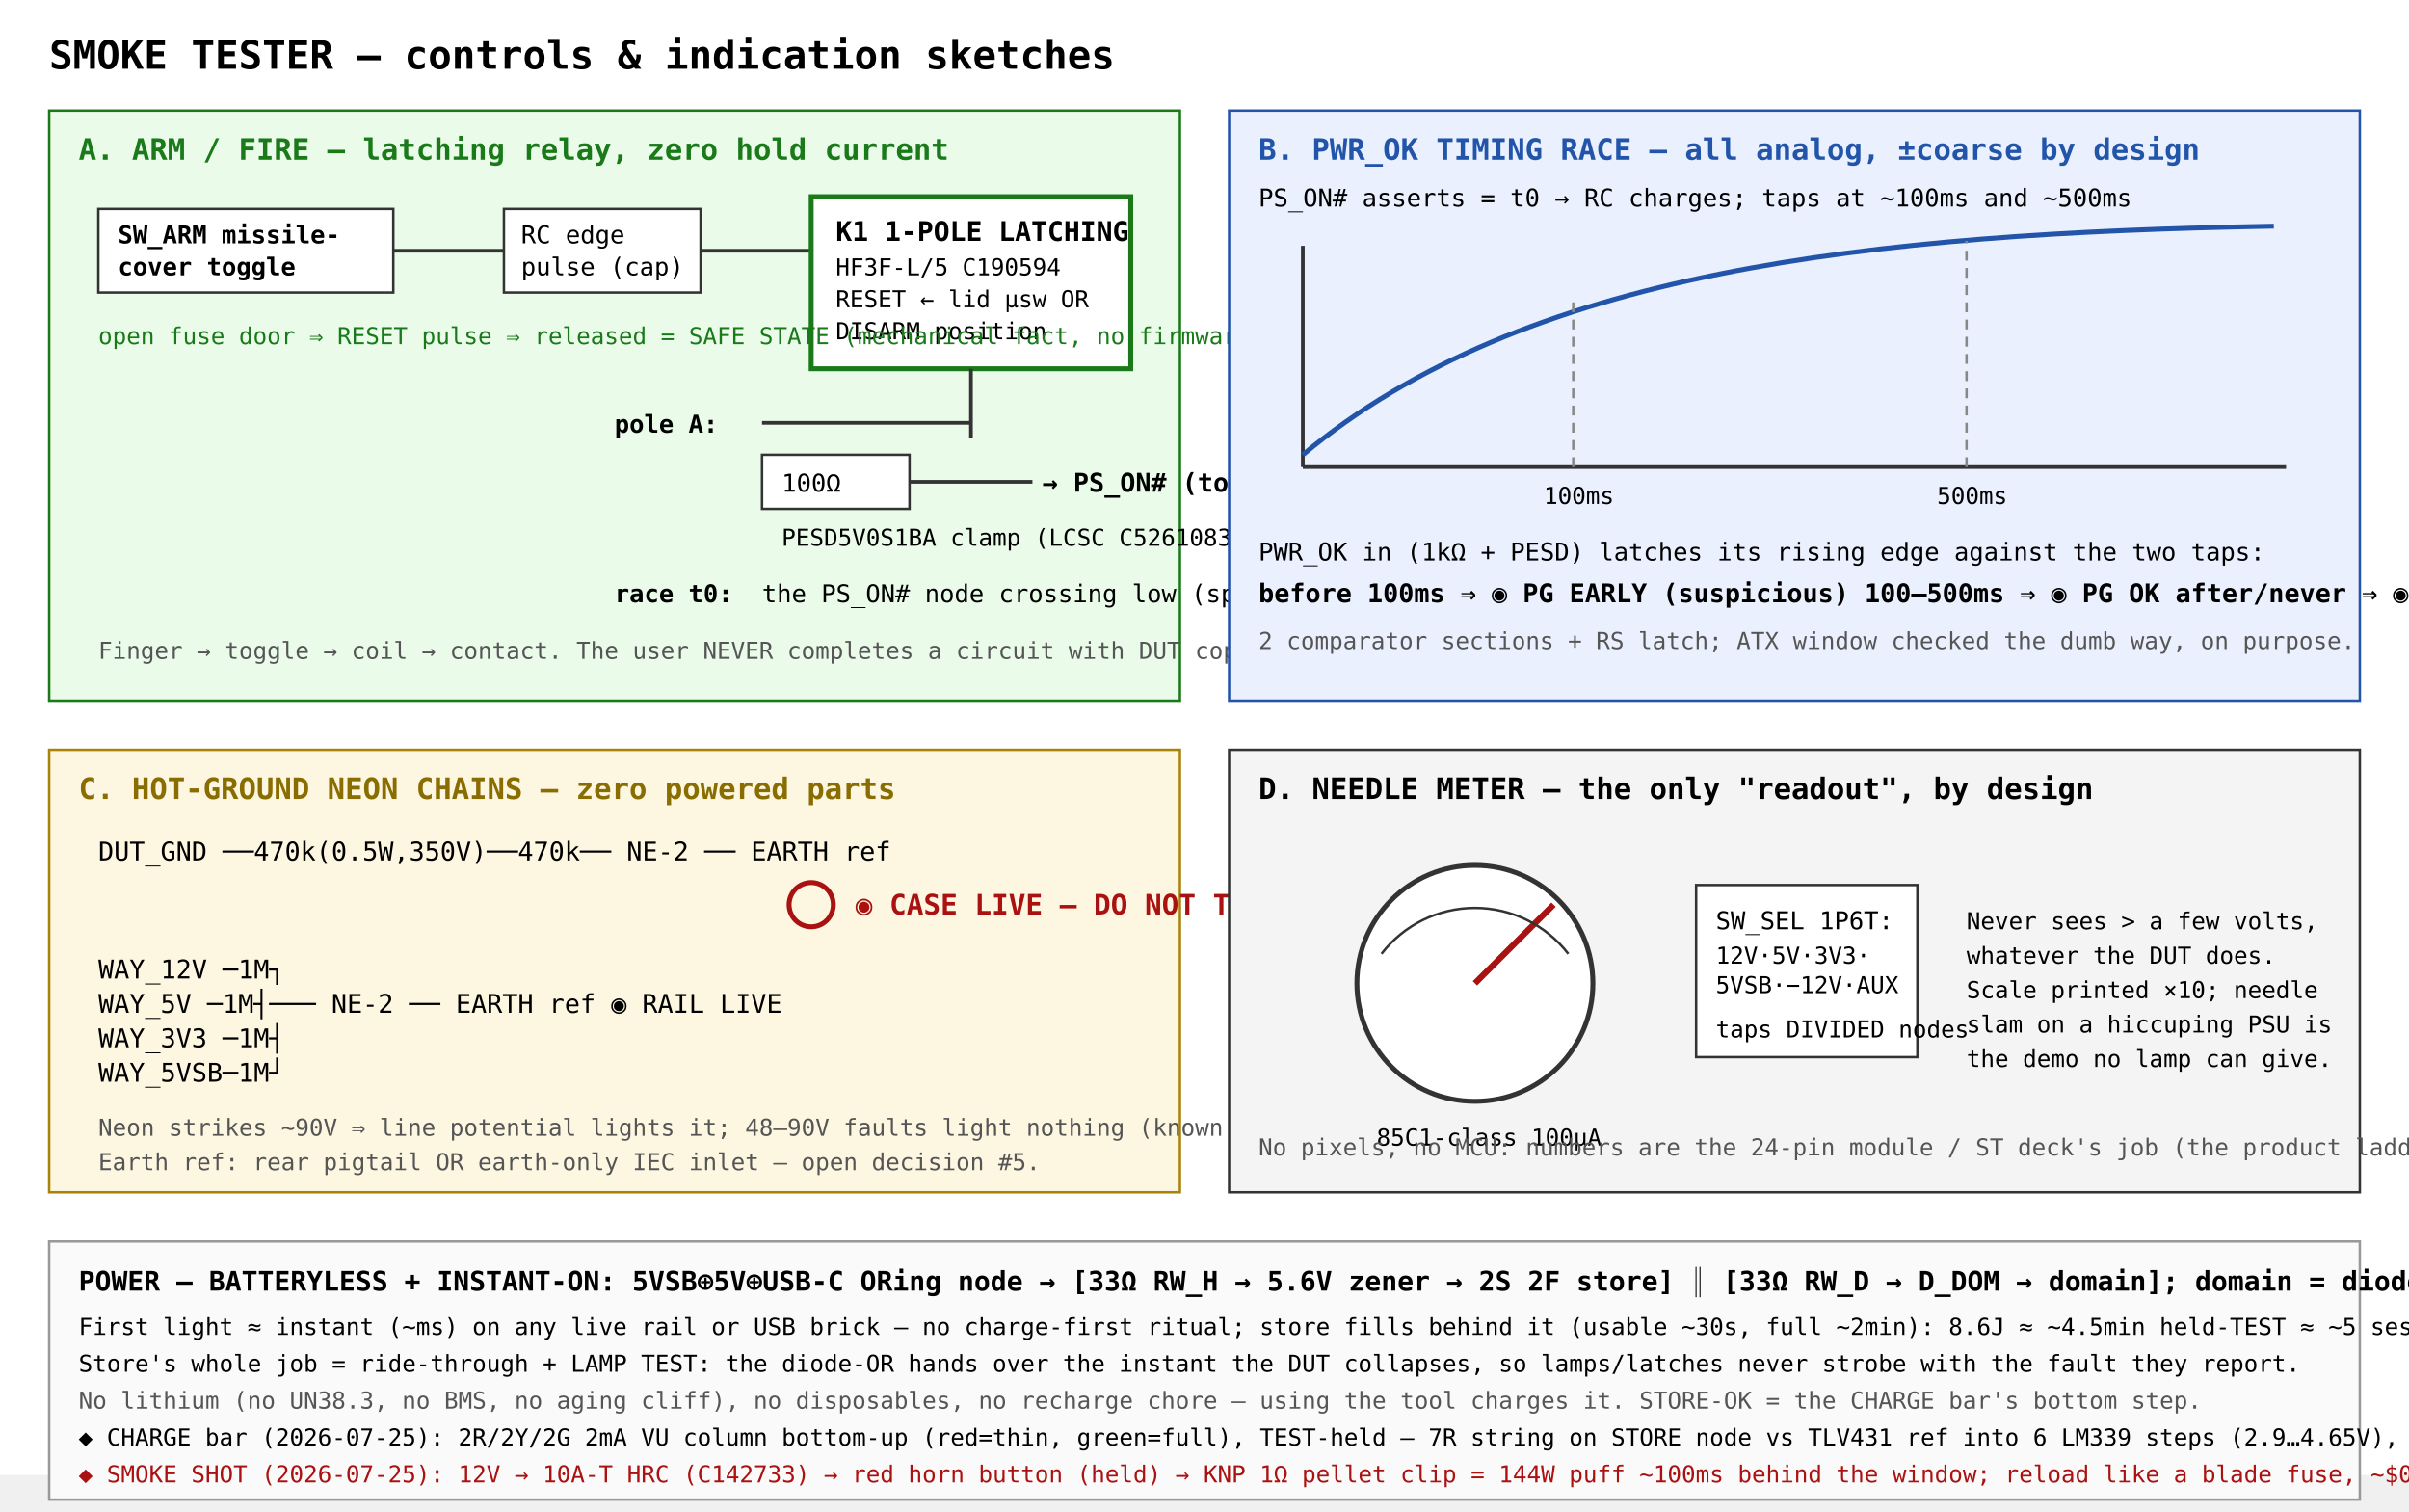
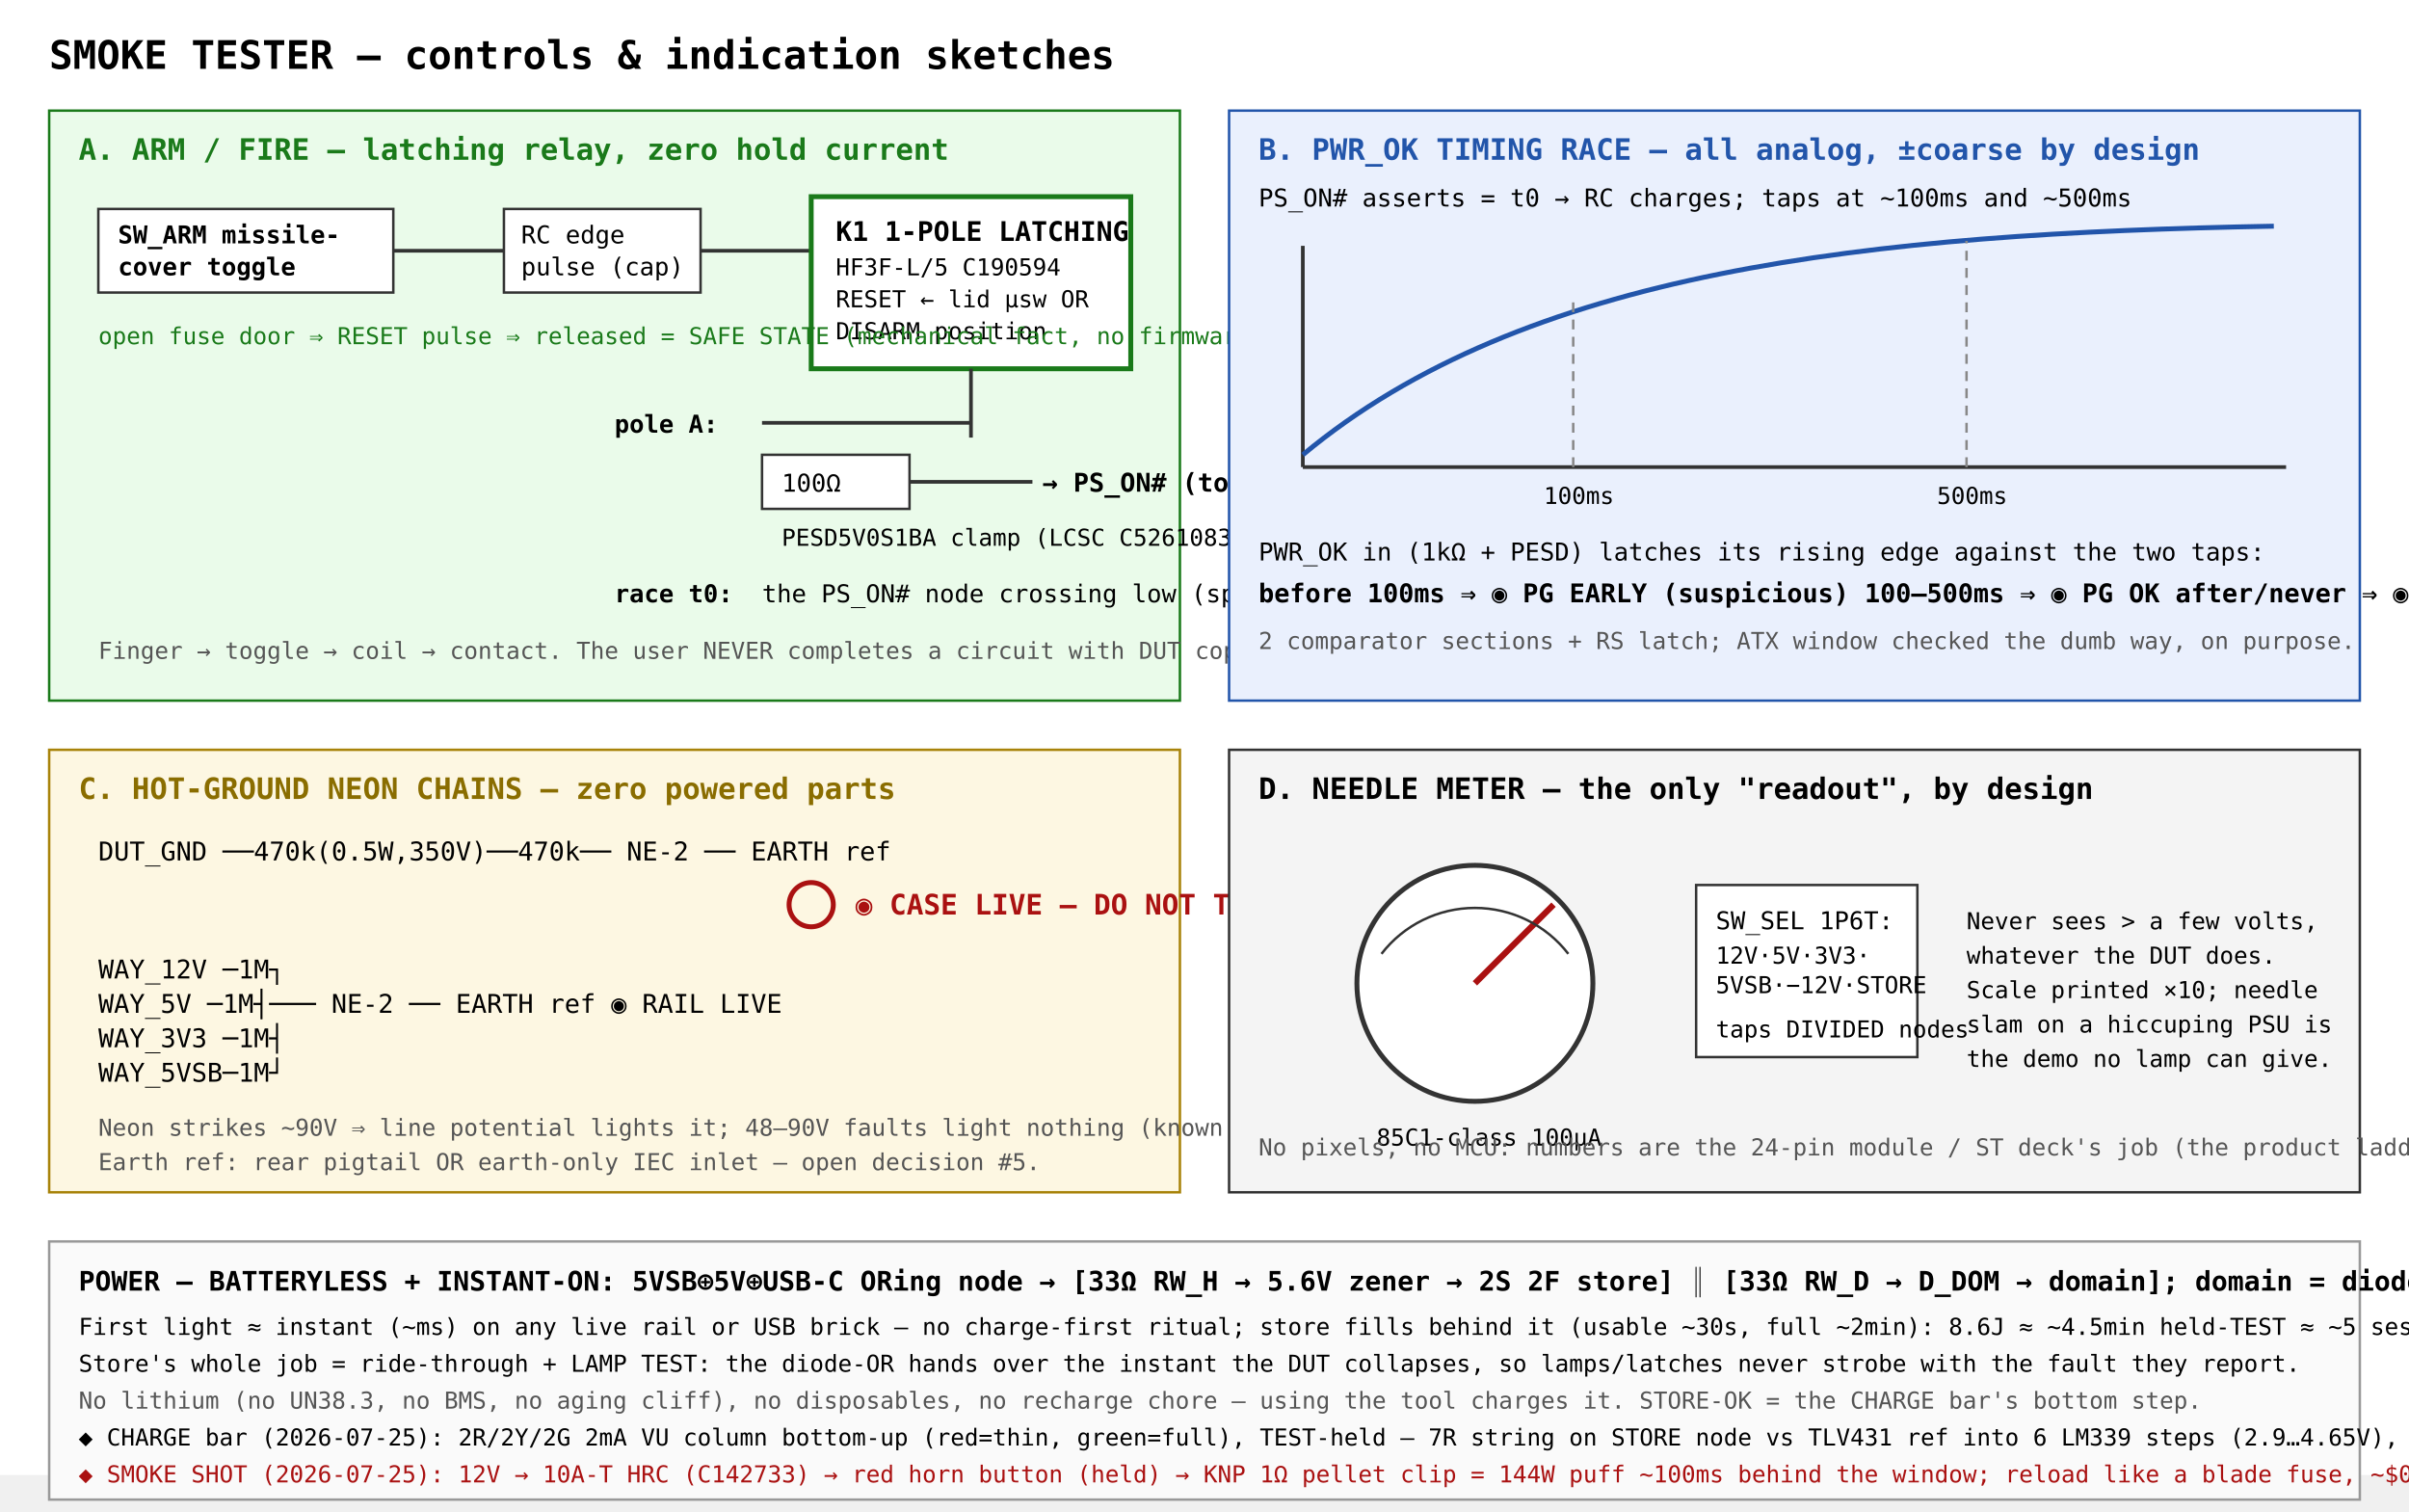
<svg xmlns="http://www.w3.org/2000/svg" width="980" height="615" viewBox="0 0 980 615" font-family="monospace">
  <rect width="980" height="600" fill="#ffffff" />
  <text x="20" y="28" font-size="16" font-weight="bold">SMOKE TESTER — controls &amp; indication sketches</text>
  <rect x="20" y="45" width="460" height="240" fill="#eafbea" stroke="#1a7a1a" />
  <text x="32" y="65" font-size="12" font-weight="bold" fill="#1a7a1a">A. ARM / FIRE — latching relay, zero hold current</text>
  <rect x="40" y="85" width="120" height="34" fill="#fff" stroke="#333" />
  <text x="48" y="99" font-size="10" font-weight="bold">SW_ARM missile-</text>
  <text x="48" y="112" font-size="10" font-weight="bold">cover toggle</text>
  <line x1="160" y1="102" x2="205" y2="102" stroke="#333" stroke-width="1.5" />
  <rect x="205" y="85" width="80" height="34" fill="#fff" stroke="#333" />
  <text x="212" y="99" font-size="10">RC edge</text>
  <text x="212" y="112" font-size="10">pulse (cap)</text>
  <line x1="285" y1="102" x2="330" y2="102" stroke="#333" stroke-width="1.5" />
  <rect x="330" y="80" width="130" height="70" fill="#fff" stroke="#1a7a1a" stroke-width="2" />
  <text x="340" y="98" font-size="11" font-weight="bold">K1 1-POLE LATCHING</text>
  <text x="340" y="112" font-size="9.5">HF3F-L/5 C190594</text>
  <text x="340" y="125" font-size="9.5">RESET ← lid µsw OR</text>
  <text x="340" y="138" font-size="9.5">DISARM position</text>
  <text x="40" y="140" font-size="9.5" fill="#1a7a1a">open fuse door ⇒ RESET pulse ⇒ released = SAFE STATE (mechanical fact, no firmware)</text>
  <line x1="395" y1="150" x2="395" y2="178" stroke="#333" stroke-width="1.5" />
  <text x="250" y="176" font-size="10" font-weight="bold">pole A:</text>
  <line x1="310" y1="172" x2="395" y2="172" stroke="#333" stroke-width="1.5" />
  <rect x="310" y="185" width="60" height="22" fill="#fff" stroke="#333" />
  <text x="318" y="200" font-size="10">100Ω</text>
  <line x1="370" y1="196" x2="420" y2="196" stroke="#333" stroke-width="1.5" />
  <text x="424" y="200" font-size="10.5" font-weight="bold">→ PS_ON# (to DUT GND)</text>
  <text x="318" y="222" font-size="9.5">PESD5V0S1BA clamp (LCSC C5261083)</text>
  <text x="250" y="245" font-size="10" font-weight="bold">race t0:</text>
  <text x="310" y="245" font-size="10">the PS_ON# node crossing low (spare LM339 watches it)</text>
  <text x="40" y="268" font-size="9.5" fill="#555">Finger → toggle → coil → contact. The user NEVER completes a circuit with DUT copper.</text>
  <rect x="500" y="45" width="460" height="240" fill="#eaf0fd" stroke="#2255aa" />
  <text x="512" y="65" font-size="12" font-weight="bold" fill="#2255aa">B. PWR_OK TIMING RACE — all analog, ±coarse by design</text>
  <text x="512" y="84" font-size="10">PS_ON# asserts = t0 → RC charges; taps at ~100ms and ~500ms</text>
  <line x1="530" y1="100" x2="530" y2="190" stroke="#333" stroke-width="1.5" />
  <line x1="530" y1="190" x2="930" y2="190" stroke="#333" stroke-width="1.5" />
  <path d="M530 185 C 620 110, 760 95, 925 92" stroke="#2255aa" fill="none" stroke-width="2" />
  <line x1="640" y1="190" x2="640" y2="120" stroke="#888" stroke-dasharray="4 3" />
  <text x="628" y="205" font-size="9.5">100ms</text>
  <line x1="800" y1="190" x2="800" y2="98" stroke="#888" stroke-dasharray="4 3" />
  <text x="788" y="205" font-size="9.5">500ms</text>
  <text x="512" y="228" font-size="10">PWR_OK in (1kΩ + PESD) latches its rising edge against the two taps:</text>
  <text x="512" y="245" font-size="10.5" font-weight="bold">before 100ms ⇒ ◉ PG EARLY (suspicious)   100–500ms ⇒ ◉ PG OK   after/never ⇒ ◉ PG LATE/NEVER</text>
  <text x="512" y="264" font-size="9.5" fill="#555">2 comparator sections + RS latch; ATX window checked the dumb way, on purpose.</text>
  <rect x="20" y="305" width="460" height="180" fill="#fdf7e2" stroke="#a8830a" />
  <text x="32" y="325" font-size="12" font-weight="bold" fill="#8a6d00">C. HOT-GROUND NEON CHAINS — zero powered parts</text>
  <text x="40" y="350" font-size="10.5">DUT_GND ──470k(0.5W,350V)──470k── NE-2 ── EARTH ref</text>
  <circle cx="330" cy="368" r="9" fill="none" stroke="#a11" stroke-width="2" />
  <text x="348" y="372" font-size="11.5" font-weight="bold" fill="#a11">◉ CASE LIVE — DO NOT TOUCH</text>
  <text x="40" y="398" font-size="10.5">WAY_12V ─1M┐</text>
  <text x="40" y="412" font-size="10.5">WAY_5V  ─1M┤─── NE-2 ── EARTH ref   ◉ RAIL LIVE</text>
  <text x="40" y="426" font-size="10.5">WAY_3V3 ─1M┤</text>
  <text x="40" y="440" font-size="10.5">WAY_5VSB─1M┘</text>
  <text x="40" y="462" font-size="9.5" fill="#555">Neon strikes ~90V ⇒ line potential lights it; 48–90V faults light nothing (known limit, windows still catch gross OV).</text>
  <text x="40" y="476" font-size="9.5" fill="#555">Earth ref: rear pigtail OR earth-only IEC inlet — open decision #5.</text>
  <rect x="500" y="305" width="460" height="180" fill="#f4f4f4" stroke="#333" />
  <text x="512" y="325" font-size="12" font-weight="bold">D. NEEDLE METER — the only "readout", by design</text>
  <circle cx="600" cy="400" r="48" fill="#fff" stroke="#333" stroke-width="2" />
  <line x1="600" y1="400" x2="632" y2="368" stroke="#a11" stroke-width="2.5" />
  <path d="M562 388 A 48 48 0 0 1 638 388" stroke="#333" fill="none" />
  <text x="560" y="466" font-size="9.5">85C1-class 100µA</text>
  <rect x="690" y="360" width="90" height="70" fill="#fff" stroke="#333" />
  <text x="698" y="378" font-size="10">SW_SEL 1P6T:</text>
  <text x="698" y="392" font-size="9.5">12V·5V·3V3·</text>
-   <text x="698" y="404" font-size="9.5">5VSB·−12V·AUX</text>
+   <text x="698" y="404" font-size="9.5">5VSB·−12V·STORE</text>
  <text x="698" y="422" font-size="9.5">taps DIVIDED nodes</text>
  <text x="800" y="378" font-size="9.5">Never sees &gt; a few volts,</text>
  <text x="800" y="392" font-size="9.5">whatever the DUT does.</text>
  <text x="800" y="406" font-size="9.5">Scale printed ×10; needle</text>
  <text x="800" y="420" font-size="9.5">slam on a hiccuping PSU is</text>
  <text x="800" y="434" font-size="9.5">the demo no lamp can give.</text>
  <text x="512" y="470" font-size="9.5" fill="#555">No pixels, no MCU: numbers are the 24-pin module / ST deck's job (the product ladder).</text>
  <rect x="20" y="505" width="940" height="105" fill="#fafafa" stroke="#999" />
  <text x="32" y="525" font-size="11" font-weight="bold">POWER — BATTERYLESS + INSTANT-ON: 5VSB⊕5V⊕USB-C ORing node → [33Ω RW_H → 5.6V zener → 2S 2F store] ∥ [33Ω RW_D → D_DOM → domain]; domain = diode-OR(harvest-direct, store).</text>
  <text x="32" y="543" font-size="9.5">First light ≈ instant (~ms) on any live rail or USB brick — no charge-first ritual; store fills behind it (usable ~30s, full ~2min): 8.6J ≈ ~4.5min held-TEST ≈ ~5 sessions. TLV431 1.24V ref, rail 2.5–5V.</text>
  <text x="32" y="558" font-size="9.5">Store's whole job = ride-through + LAMP TEST: the diode-OR hands over the instant the DUT collapses, so lamps/latches never strobe with the fault they report.</text>
  <text x="32" y="573" font-size="9.5" fill="#555">No lithium (no UN38.3, no BMS, no aging cliff), no disposables, no recharge chore — using the tool charges it. STORE-OK = the CHARGE bar's bottom step.</text>
  <text x="32" y="588" font-size="9.5">◆ CHARGE bar (2026-07-25): 2R/2Y/2G 2mA VU column bottom-up (red=thin, green=full), TEST-held — 7R string on STORE node vs TLV431 ref into 6 LM339 steps (2.9…4.65V), SS8050-gated = zero rest drain; ~20–40s/step.</text>
  <text x="32" y="603" font-size="9.5" fill="#a11">◆ SMOKE SHOT (2026-07-25): 12V → 10A-T HRC (C142733) → red horn button (held) → KNP 1Ω pellet clip = 144W puff ~100ms behind the window; reload like a blade fuse, ~$0.02/shot; mains corner cleared by the HRC.</text>
</svg>
